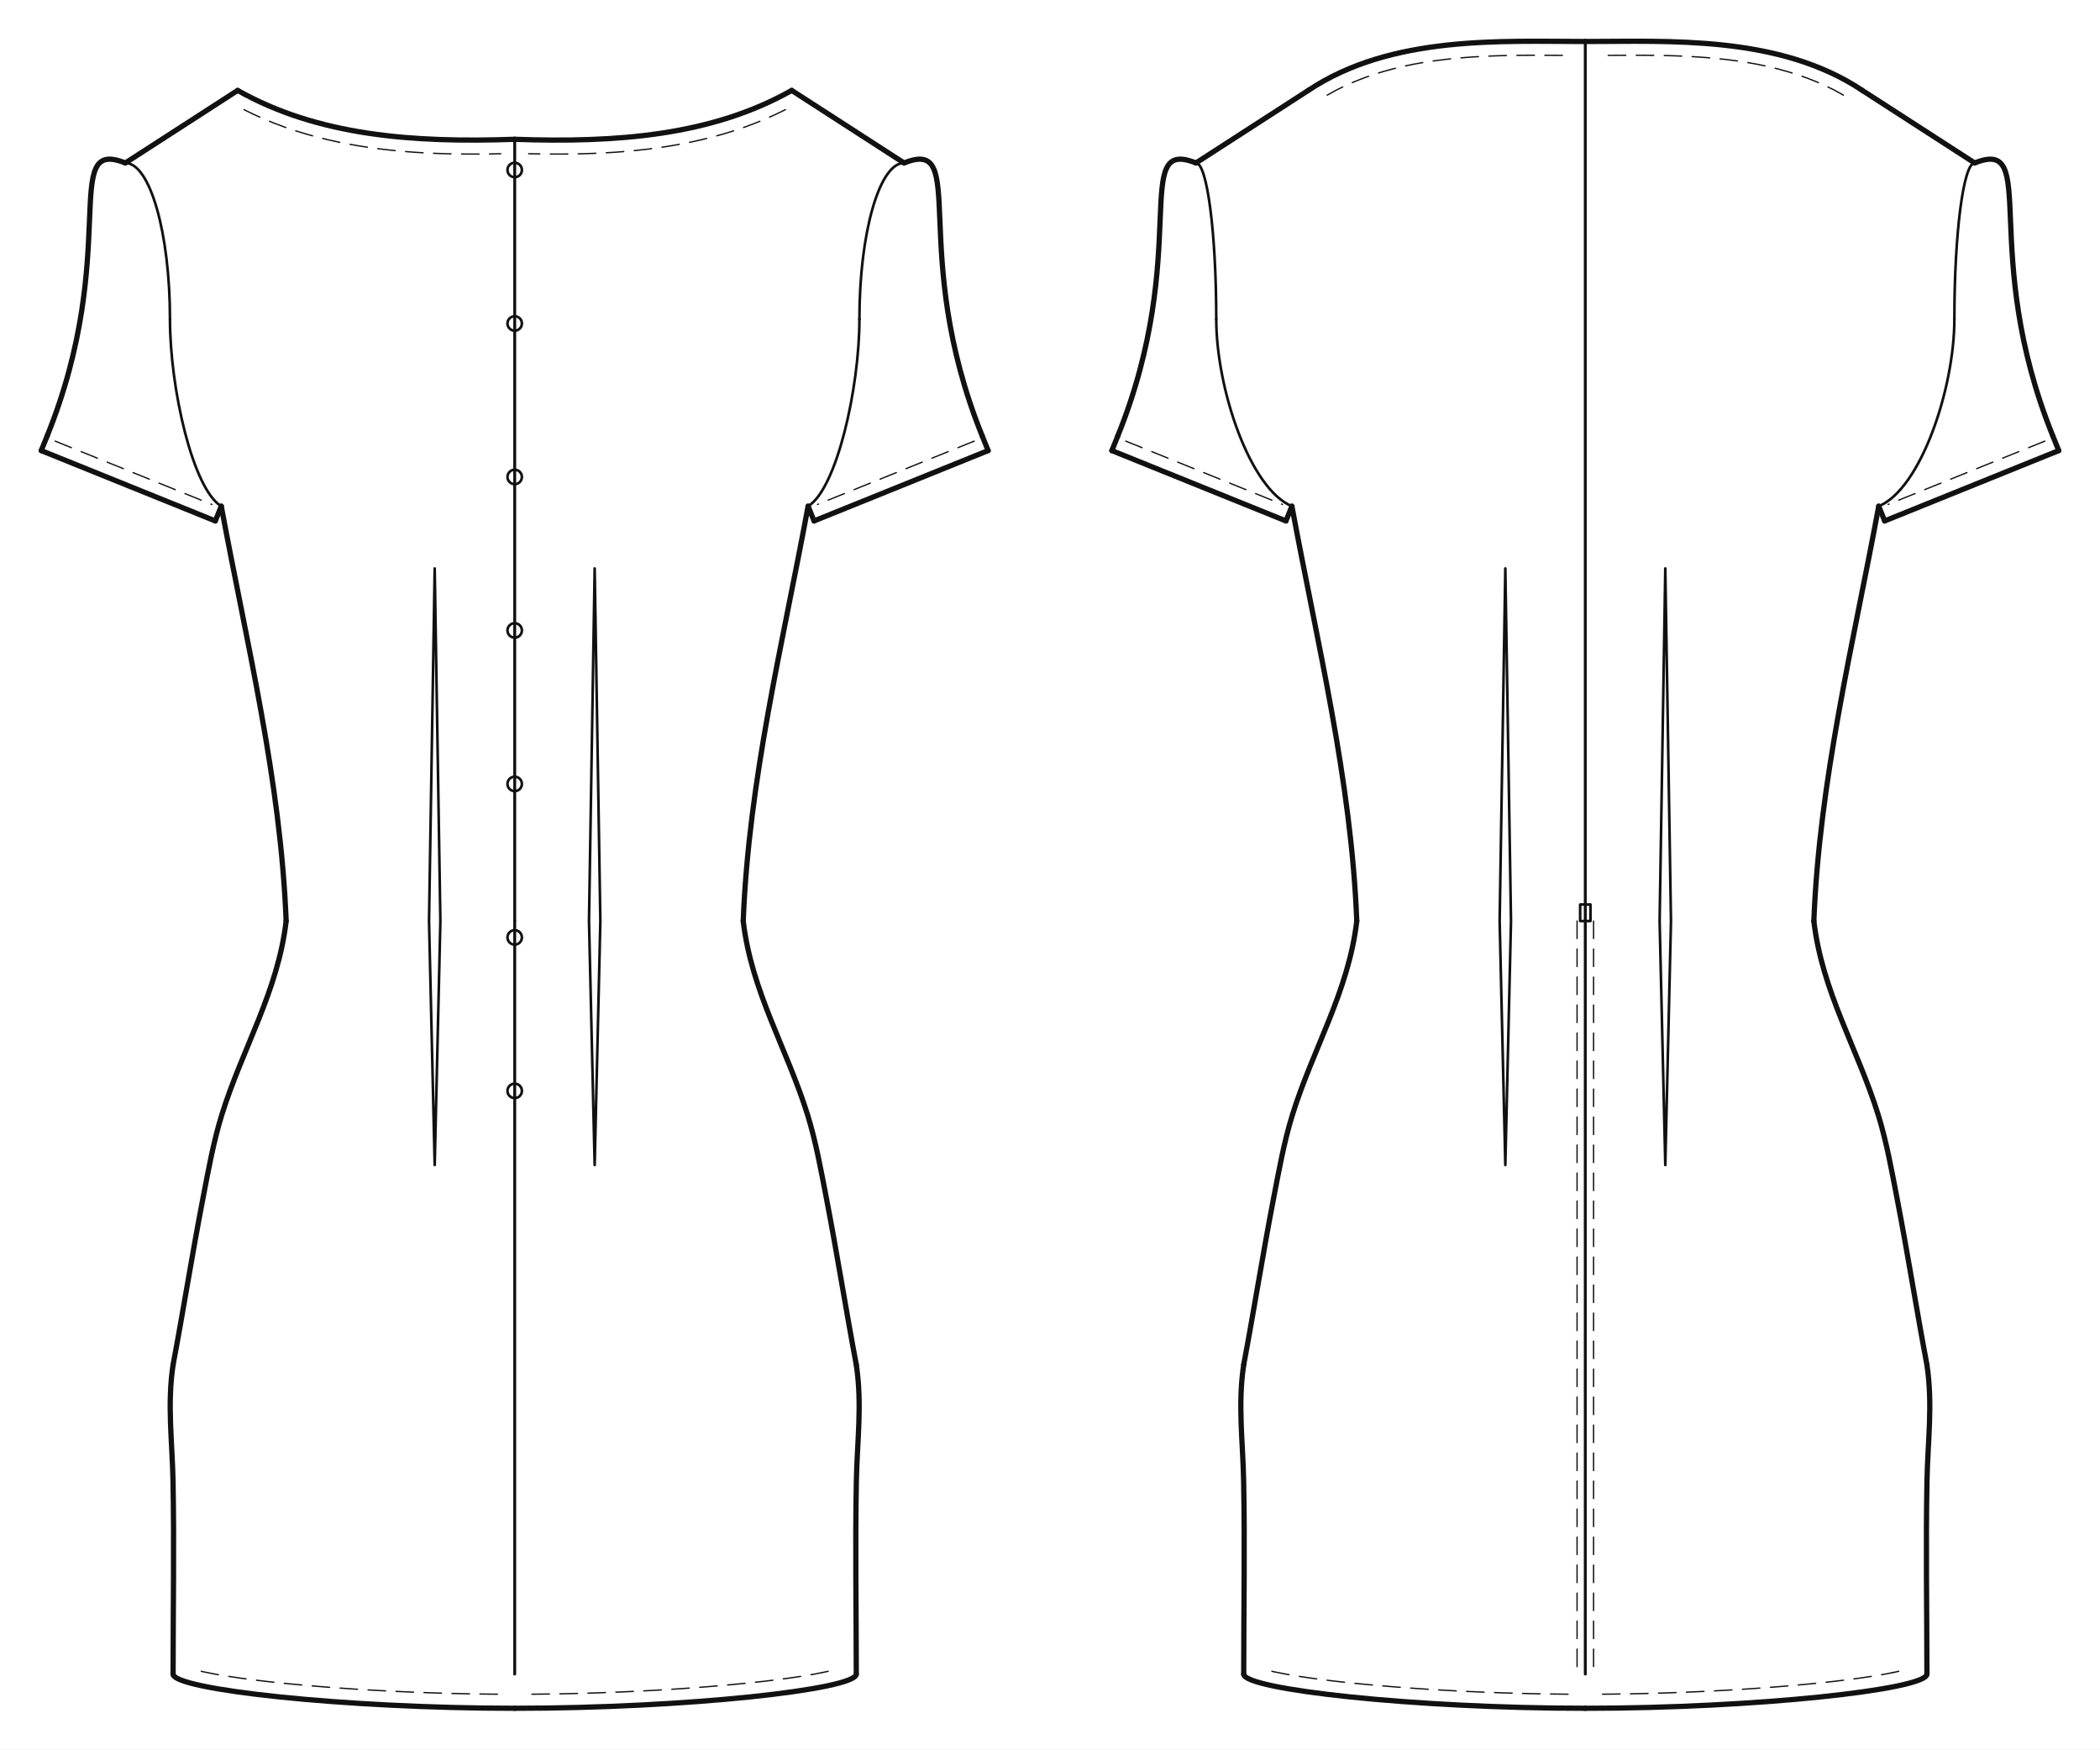
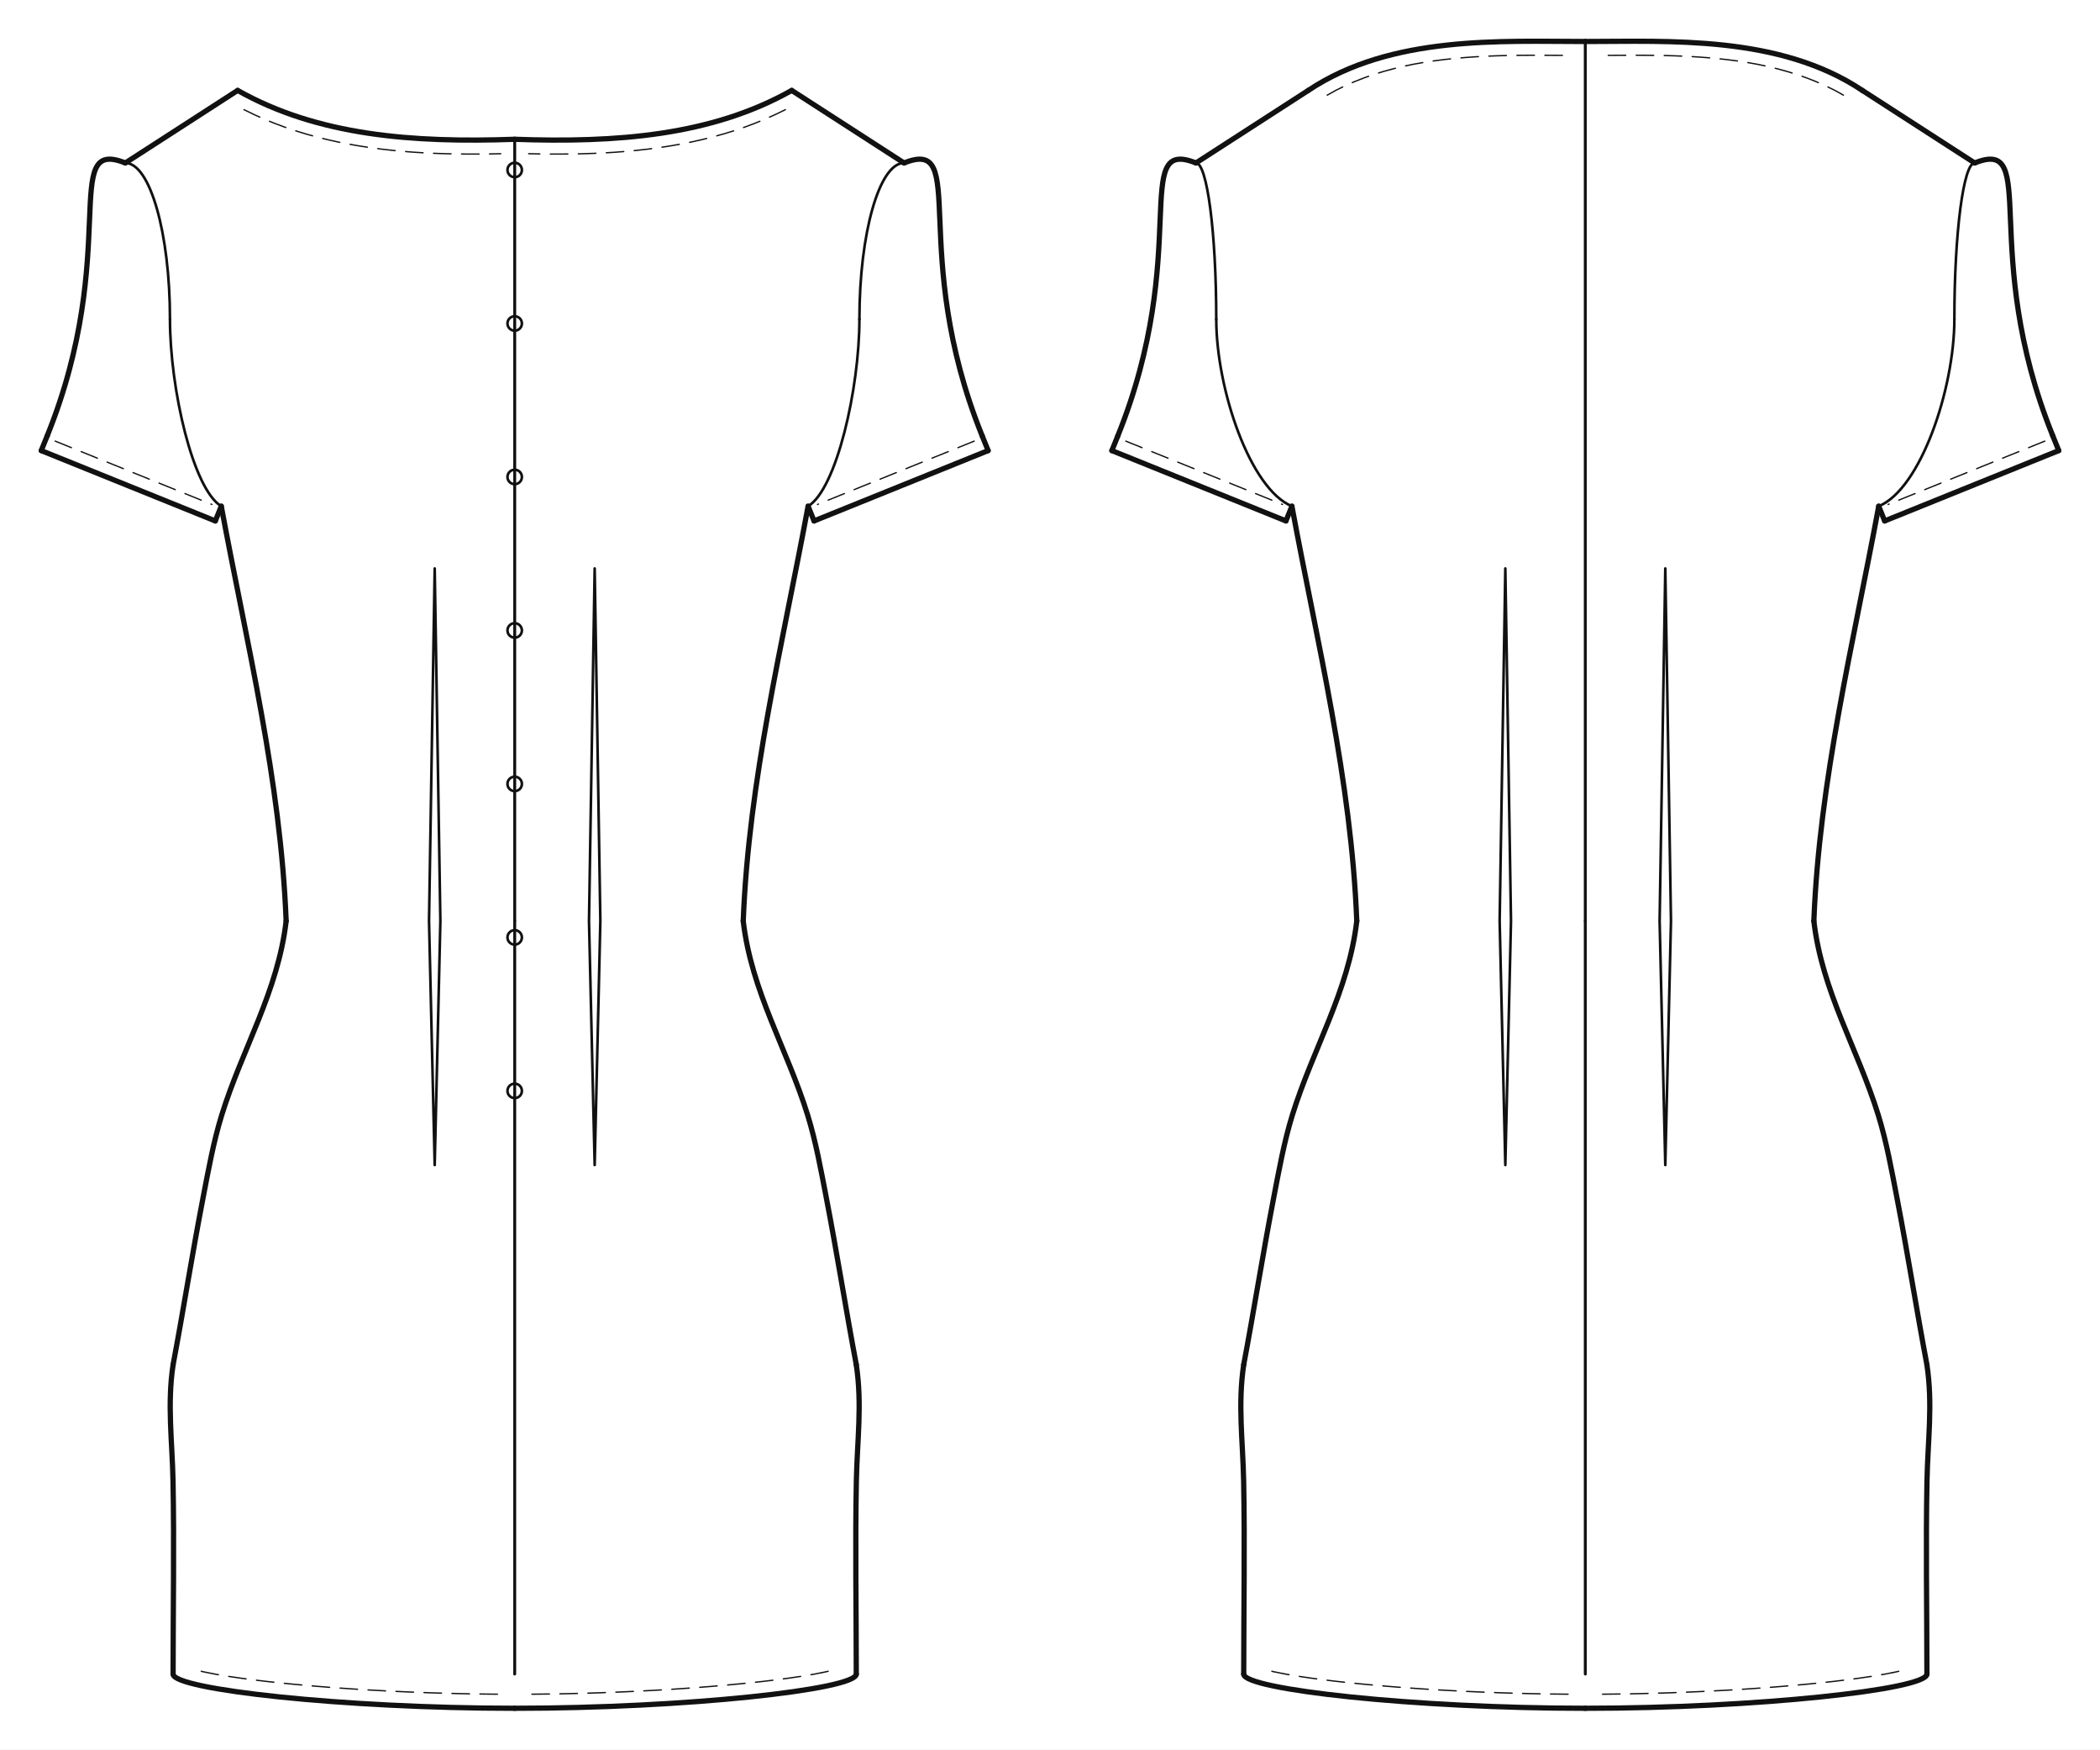
- <svg xmlns="http://www.w3.org/2000/svg" data-ops="12" viewBox="-20.000 -32.115 1018.252 848.179" data-scale="1:1" data-unit-mm="1" data-graf="taban-elbise" data-body="croquis36" data-size="croquis36" data-panel="3" data-gorunum="2" data-kavis="beden" data-y-waist="414.400" data-y-bust="213.300" data-y-hip="629.500">
+ <svg xmlns="http://www.w3.org/2000/svg" data-ops="13" viewBox="-20.000 -32.115 1018.252 848.179" data-scale="1:1" data-unit-mm="1" data-graf="taban-elbise" data-body="croquis36" data-size="croquis36" data-panel="3" data-gorunum="2" data-kavis="beden" data-y-waist="414.400" data-y-bust="213.300" data-y-hip="629.500">
  <rect x="-20.000" y="-32.115" width="1018.252" height="848.179" fill="#ffffff" />
  <g id="croquis" fill="none" stroke="none">
    <g data-view="front" data-eksen="cf" transform="translate(229.563 0)">
      <path data-rol="siluet" data-view="front" data-kaynak="croquis-landmark" data-manken-bust-y="213.300" data-manken-koltukalti-y="198.300" data-manken-bel-y="414.400" data-manken-kalca-y="629.500" data-omuz-uc="188.800 46.900" data-manken-bel-yarim-mm="106.400" d="M 70.700 0.000 L 188.800 46.900 L 123.000 198.300 L 133.400 213.300 L 126.500 278.300 L 106.400 414.400 L 137.200 514.400 L 156.900 629.500 L -156.900 629.500 L -137.200 514.400 L -106.400 414.400 L -126.500 278.300 L -133.400 213.300 L -123.000 198.300 L -188.800 46.900 L -70.700 0.000 Z" />
    </g>
    <g data-view="back" data-eksen="cb" transform="translate(748.689 0)">
      <path data-rol="siluet" data-view="back" data-kaynak="croquis-landmark" data-manken-bust-y="213.300" data-manken-koltukalti-y="198.300" data-manken-bel-y="414.400" data-manken-kalca-y="629.500" data-omuz-uc="188.800 46.900" data-manken-bel-yarim-mm="106.400" d="M 70.700 0.000 L 188.800 46.900 L 123.000 198.300 L 133.400 213.300 L 126.500 278.300 L 106.400 414.400 L 137.200 514.400 L 156.900 629.500 L -156.900 629.500 L -137.200 514.400 L -106.400 414.400 L -126.500 278.300 L -133.400 213.300 L -123.000 198.300 L -188.800 46.900 L -70.700 0.000 Z" />
    </g>
  </g>
  <g id="outline" fill="none" stroke="#111111" stroke-width="2.546" stroke-linejoin="round" stroke-linecap="round">
    <g data-view="front" data-eksen="cf" transform="translate(229.563 0)">
      <path data-panel="on_govde" data-edge="side_front" data-tur="seam" d="M 110.813 414.400 C 113.520 345.871 129.850 280.382 142.272 213.300" />
      <path data-panel="on_govde" data-edge="side_front" data-tur="seam" d="M -110.813 414.400 C -113.520 345.871 -129.850 280.382 -142.272 213.300" />
      <path data-panel="on_govde" data-edge="shoulder" data-tur="seam" d="M 188.800 46.900 L 134.330 11.725" />
      <path data-panel="on_govde" data-edge="shoulder" data-tur="seam" d="M -188.800 46.900 L -134.330 11.725" />
      <path data-panel="on_govde" data-edge="neck_front" data-tur="cut" d="M 134.330 11.725 C 95.445 33.668 49.490 37.156 0.000 35.412" />
      <path data-panel="on_govde" data-edge="neck_front" data-tur="cut" d="M -134.330 11.725 C -95.445 33.668 -49.490 37.156 0.000 35.412" />
      <path data-panel="on_govde" data-edge="hem_front" data-tur="cut" d="M 0.000 796.063 C 82.816 796.063 165.632 786.953 165.632 779.500" />
      <path data-panel="on_govde" data-edge="hem_front" data-tur="cut" d="M 0.000 796.063 C -82.816 796.063 -165.632 786.953 -165.632 779.500" />
      <path data-panel="on_govde" data-edge="side_front.1" data-tur="seam" d="M 165.632 779.500 C 165.632 748.313 165.067 716.912 165.672 685.750 C 166.045 666.539 168.556 648.762 165.632 629.500" />
      <path data-panel="on_govde" data-edge="side_front.1" data-tur="seam" d="M -165.632 779.500 C -165.632 748.313 -165.067 716.912 -165.672 685.750 C -166.045 666.539 -168.556 648.762 -165.632 629.500" />
      <path data-panel="on_govde" data-edge="side_front.2" data-tur="seam" d="M 165.632 629.500 C 160.581 602.652 156.332 575.658 151.154 548.837 C 148.579 535.500 146.079 521.469 142.062 508.506 C 132.077 476.285 114.809 448.645 110.813 414.400" />
      <path data-panel="on_govde" data-edge="side_front.2" data-tur="seam" d="M -165.632 629.500 C -160.581 602.652 -156.332 575.658 -151.154 548.837 C -148.579 535.500 -146.079 521.469 -142.062 508.506 C -132.077 476.285 -114.809 448.645 -110.813 414.400" />
      <path data-panel="kol" data-edge="kapak_basi" data-tur="kapak" d="M 188.800 46.900 C 220.697 34.011 190.590 89.883 226.678 179.194" />
      <path data-panel="kol" data-edge="kapak_basi" data-tur="kapak" d="M -188.800 46.900 C -220.697 34.011 -190.590 89.883 -226.678 179.194" />
      <path data-panel="kol" data-edge="underarm_front" data-tur="kol" d="M 226.678 179.194 L 229.563 186.333" />
      <path data-panel="kol" data-edge="underarm_front" data-tur="kol" d="M -226.678 179.194 L -229.563 186.333" />
      <path data-panel="kol" data-edge="hem" data-tur="kol" d="M 229.563 186.333 L 145.157 220.439" />
      <path data-panel="kol" data-edge="hem" data-tur="kol" d="M -229.563 186.333 L -145.157 220.439" />
      <path data-panel="kol" data-edge="underarm_back" data-tur="kol" d="M 145.157 220.439 L 142.272 213.300" />
      <path data-panel="kol" data-edge="underarm_back" data-tur="kol" d="M -145.157 220.439 L -142.272 213.300" />
    </g>
    <g data-view="back" data-eksen="cb" transform="translate(748.689 0)">
      <path data-panel="arka_govde" data-edge="side_back" data-tur="seam" d="M 110.813 414.400 C 113.520 345.871 129.850 280.382 142.272 213.300" />
      <path data-panel="arka_govde" data-edge="side_back" data-tur="seam" d="M -110.813 414.400 C -113.520 345.871 -129.850 280.382 -142.272 213.300" />
      <path data-panel="arka_govde" data-edge="shoulder" data-tur="seam" d="M 188.800 46.900 L 134.330 11.725" />
      <path data-panel="arka_govde" data-edge="shoulder" data-tur="seam" d="M -188.800 46.900 L -134.330 11.725" />
      <path data-panel="arka_govde" data-edge="neck_back" data-tur="cut" d="M 134.330 11.725 C 94.031 -15.200 40.299 -12.000 0.000 -12.000" />
      <path data-panel="arka_govde" data-edge="neck_back" data-tur="cut" d="M -134.330 11.725 C -94.031 -15.200 -40.299 -12.000 0.000 -12.000" />
      <path data-panel="arka_govde" data-edge="hem_back" data-tur="cut" d="M 0.000 796.063 C 82.816 796.063 165.632 786.953 165.632 779.500" />
      <path data-panel="arka_govde" data-edge="hem_back" data-tur="cut" d="M 0.000 796.063 C -82.816 796.063 -165.632 786.953 -165.632 779.500" />
      <path data-panel="arka_govde" data-edge="side_back.1" data-tur="seam" d="M 165.632 779.500 C 165.632 748.313 165.067 716.912 165.672 685.750 C 166.045 666.539 168.556 648.762 165.632 629.500" />
      <path data-panel="arka_govde" data-edge="side_back.1" data-tur="seam" d="M -165.632 779.500 C -165.632 748.313 -165.067 716.912 -165.672 685.750 C -166.045 666.539 -168.556 648.762 -165.632 629.500" />
      <path data-panel="arka_govde" data-edge="side_back.2" data-tur="seam" d="M 165.632 629.500 C 160.581 602.652 156.332 575.658 151.154 548.837 C 148.579 535.500 146.079 521.469 142.062 508.506 C 132.077 476.285 114.809 448.645 110.813 414.400" />
      <path data-panel="arka_govde" data-edge="side_back.2" data-tur="seam" d="M -165.632 629.500 C -160.581 602.652 -156.332 575.658 -151.154 548.837 C -148.579 535.500 -146.079 521.469 -142.062 508.506 C -132.077 476.285 -114.809 448.645 -110.813 414.400" />
      <path data-panel="kol" data-edge="kapak_basi" data-tur="kapak" d="M 188.800 46.900 C 220.697 34.011 190.590 89.883 226.678 179.194" />
      <path data-panel="kol" data-edge="kapak_basi" data-tur="kapak" d="M -188.800 46.900 C -220.697 34.011 -190.590 89.883 -226.678 179.194" />
      <path data-panel="kol" data-edge="underarm_front" data-tur="kol" d="M 226.678 179.194 L 229.563 186.333" />
      <path data-panel="kol" data-edge="underarm_front" data-tur="kol" d="M -226.678 179.194 L -229.563 186.333" />
      <path data-panel="kol" data-edge="hem" data-tur="kol" d="M 229.563 186.333 L 145.157 220.439" />
      <path data-panel="kol" data-edge="hem" data-tur="kol" d="M -229.563 186.333 L -145.157 220.439" />
      <path data-panel="kol" data-edge="underarm_back" data-tur="kol" d="M 145.157 220.439 L 142.272 213.300" />
      <path data-panel="kol" data-edge="underarm_back" data-tur="kol" d="M -145.157 220.439 L -142.272 213.300" />
    </g>
  </g>
  <g id="seams" fill="none" stroke="#111111" stroke-width="1.273" stroke-linejoin="round" stroke-linecap="round">
    <g data-view="front" data-eksen="cf" transform="translate(229.563 0)">
      <path data-panel="on_govde" data-edge="armhole_front.1" data-tur="seam" d="M 142.272 213.300 C 156.012 205.016 167.150 156.492 167.150 122.600" />
      <path data-panel="on_govde" data-edge="armhole_front.1" data-tur="seam" d="M -142.272 213.300 C -156.012 205.016 -167.150 156.492 -167.150 122.600" />
      <path data-panel="on_govde" data-edge="armhole_front.2" data-tur="seam" d="M 167.150 122.600 C 167.150 80.792 176.843 46.900 188.800 46.900" />
      <path data-panel="on_govde" data-edge="armhole_front.2" data-tur="seam" d="M -167.150 122.600 C -167.150 80.792 -176.843 46.900 -188.800 46.900" />
      <path data-panel="on_govde" data-edge="cf.1" data-tur="seam" d="M 0.000 35.412 L 0.000 414.400" />
      <path data-panel="on_govde" data-edge="cf.1" data-tur="seam" d="M 0.000 35.412 L 0.000 414.400" />
      <path data-panel="on_govde" data-edge="cf.2" data-tur="seam" d="M 0.000 414.400 L 0.000 779.500" />
      <path data-panel="on_govde" data-edge="cf.2" data-tur="seam" d="M 0.000 414.400 L 0.000 779.500" />
    </g>
    <g data-view="back" data-eksen="cb" transform="translate(748.689 0)">
      <path data-panel="arka_govde" data-edge="armhole_back.1" data-tur="seam" d="M 142.272 213.300 C 162.529 205.016 178.950 156.492 178.950 122.600" />
      <path data-panel="arka_govde" data-edge="armhole_back.1" data-tur="seam" d="M -142.272 213.300 C -162.529 205.016 -178.950 156.492 -178.950 122.600" />
      <path data-panel="arka_govde" data-edge="armhole_back.2" data-tur="seam" d="M 178.950 122.600 C 178.950 80.792 183.360 46.900 188.800 46.900" />
      <path data-panel="arka_govde" data-edge="armhole_back.2" data-tur="seam" d="M -178.950 122.600 C -178.950 80.792 -183.360 46.900 -188.800 46.900" />
      <path data-panel="arka_govde" data-edge="cb.1" data-tur="seam" d="M 0.000 -12.000 L 0.000 414.400" />
      <path data-panel="arka_govde" data-edge="cb.1" data-tur="seam" d="M 0.000 -12.000 L 0.000 414.400" />
      <path data-panel="arka_govde" data-edge="cb.2" data-tur="seam" d="M 0.000 414.400 L 0.000 779.500" />
      <path data-panel="arka_govde" data-edge="cb.2" data-tur="seam" d="M 0.000 414.400 L 0.000 779.500" />
    </g>
  </g>
  <g id="topstitch" fill="none" stroke="#111111" stroke-width="0.636" stroke-linejoin="round" stroke-linecap="round" stroke-dasharray="8.485 5.091">
    <g data-view="front" data-eksen="cf" transform="translate(229.563 0)">
      <path data-panel="on_govde" data-edge="neck_front" data-tur="ustdikis" d="M 131.243 21.051 L 126.371 23.422 L 121.430 25.630 L 116.472 27.660 L 111.485 29.525 L 106.445 31.232 L 101.311 32.811 L 96.125 34.250 L 90.913 35.550 L 85.678 36.717 L 80.425 37.756 L 75.159 38.675 L 69.884 39.480 L 64.602 40.178 L 59.317 40.774 L 54.031 41.276 L 48.823 41.681 L 43.573 42.000 L 38.285 42.245 L 33.003 42.420 L 27.727 42.529 L 22.458 42.578 L 17.197 42.571 L 11.964 42.514 L 6.762 42.404" />
      <path data-panel="on_govde" data-edge="neck_front" data-tur="ustdikis" d="M -131.243 21.051 L -126.371 23.422 L -121.430 25.630 L -116.472 27.660 L -111.485 29.525 L -106.445 31.232 L -101.311 32.811 L -96.125 34.250 L -90.913 35.550 L -85.678 36.717 L -80.425 37.756 L -75.159 38.675 L -69.884 39.480 L -64.602 40.178 L -59.317 40.774 L -54.031 41.276 L -48.823 41.681 L -43.573 42.000 L -38.285 42.245 L -33.003 42.420 L -27.727 42.529 L -22.458 42.578 L -17.197 42.571 L -11.964 42.514 L -6.762 42.404" />
      <path data-panel="on_govde" data-edge="hem_front" data-tur="ustdikis" d="M 8.356 789.237 L 14.587 789.171 L 20.830 789.086 L 27.108 788.950 L 33.341 788.793 L 39.628 788.604 L 45.860 788.377 L 52.091 788.129 L 58.375 787.840 L 64.603 787.521 L 70.829 787.178 L 77.107 786.788 L 83.327 786.368 L 89.542 785.920 L 95.813 785.424 L 102.019 784.886 L 108.216 784.311 L 114.403 783.690 L 120.618 783.014 L 126.822 782.265 L 132.966 781.449 L 139.083 780.545 L 145.120 779.535 L 150.960 778.370 L 156.777 776.917" />
      <path data-panel="on_govde" data-edge="hem_front" data-tur="ustdikis" d="M -8.356 789.237 L -14.587 789.171 L -20.830 789.086 L -27.108 788.950 L -33.341 788.793 L -39.628 788.604 L -45.860 788.377 L -52.091 788.129 L -58.375 787.840 L -64.603 787.521 L -70.829 787.178 L -77.107 786.788 L -83.327 786.368 L -89.542 785.920 L -95.813 785.424 L -102.019 784.886 L -108.216 784.311 L -114.403 783.690 L -120.618 783.014 L -126.822 782.265 L -132.966 781.449 L -139.083 780.545 L -145.120 779.535 L -150.960 778.370 L -156.777 776.917" />
      <path data-panel="kol" data-edge="hem" data-tur="ustdikis" d="M 222.800 181.744 L 219.634 183.023 L 216.469 184.302 L 213.304 185.581 L 210.139 186.860 L 206.973 188.139 L 203.808 189.418 L 200.643 190.697 L 197.478 191.976 L 194.312 193.255 L 191.147 194.534 L 187.982 195.813 L 184.817 197.092 L 181.651 198.371 L 178.486 199.650 L 175.321 200.929 L 172.156 202.208 L 168.991 203.487 L 165.825 204.766 L 162.660 206.045 L 159.495 207.324 L 156.330 208.603 L 153.164 209.882 L 149.999 211.161 L 146.834 212.440" />
      <path data-panel="kol" data-edge="hem" data-tur="ustdikis" d="M -222.800 181.744 L -219.634 183.023 L -216.469 184.302 L -213.304 185.581 L -210.139 186.860 L -206.973 188.139 L -203.808 189.418 L -200.643 190.697 L -197.478 191.976 L -194.312 193.255 L -191.147 194.534 L -187.982 195.813 L -184.817 197.092 L -181.651 198.371 L -178.486 199.650 L -175.321 200.929 L -172.156 202.208 L -168.991 203.487 L -165.825 204.766 L -162.660 206.045 L -159.495 207.324 L -156.330 208.603 L -153.164 209.882 L -149.999 211.161 L -146.834 212.440" />
    </g>
    <g data-view="back" data-eksen="cb" transform="translate(748.689 0)">
      <path data-panel="arka_govde" data-edge="neck_back" data-tur="ustdikis" d="M 125.140 14.009 L 120.782 11.587 L 116.240 9.359 L 111.782 7.407 L 107.234 5.624 L 102.605 4.005 L 97.903 2.545 L 93.136 1.237 L 88.310 0.073 L 83.355 -0.967 L 78.317 -1.861 L 73.372 -2.609 L 68.394 -3.247 L 63.386 -3.783 L 58.352 -4.224 L 53.295 -4.579 L 48.216 -4.855 L 43.116 -5.060 L 37.956 -5.201 L 32.806 -5.283 L 27.673 -5.321 L 22.523 -5.325 L 17.357 -5.305 L 12.173 -5.272 L 6.972 -5.238" />
      <path data-panel="arka_govde" data-edge="neck_back" data-tur="ustdikis" d="M -125.140 14.009 L -120.782 11.587 L -116.240 9.359 L -111.782 7.407 L -107.234 5.624 L -102.605 4.005 L -97.903 2.545 L -93.136 1.237 L -88.310 0.073 L -83.355 -0.967 L -78.317 -1.861 L -73.372 -2.609 L -68.394 -3.247 L -63.386 -3.783 L -58.352 -4.224 L -53.295 -4.579 L -48.216 -4.855 L -43.116 -5.060 L -37.956 -5.201 L -32.806 -5.283 L -27.673 -5.321 L -22.523 -5.325 L -17.357 -5.305 L -12.173 -5.272 L -6.972 -5.238" />
      <path data-panel="arka_govde" data-edge="hem_back" data-tur="ustdikis" d="M 8.356 789.237 L 14.587 789.171 L 20.830 789.086 L 27.108 788.950 L 33.341 788.793 L 39.628 788.604 L 45.860 788.377 L 52.091 788.129 L 58.375 787.840 L 64.603 787.521 L 70.829 787.178 L 77.107 786.788 L 83.327 786.368 L 89.542 785.920 L 95.813 785.424 L 102.019 784.886 L 108.216 784.311 L 114.403 783.690 L 120.618 783.014 L 126.822 782.265 L 132.966 781.449 L 139.083 780.545 L 145.120 779.535 L 150.960 778.370 L 156.777 776.917" />
      <path data-panel="arka_govde" data-edge="hem_back" data-tur="ustdikis" d="M -8.356 789.237 L -14.587 789.171 L -20.830 789.086 L -27.108 788.950 L -33.341 788.793 L -39.628 788.604 L -45.860 788.377 L -52.091 788.129 L -58.375 787.840 L -64.603 787.521 L -70.829 787.178 L -77.107 786.788 L -83.327 786.368 L -89.542 785.920 L -95.813 785.424 L -102.019 784.886 L -108.216 784.311 L -114.403 783.690 L -120.618 783.014 L -126.822 782.265 L -132.966 781.449 L -139.083 780.545 L -145.120 779.535 L -150.960 778.370 L -156.777 776.917" />
      <path data-panel="kol" data-edge="hem" data-tur="ustdikis" d="M 222.800 181.744 L 219.634 183.023 L 216.469 184.302 L 213.304 185.581 L 210.139 186.860 L 206.973 188.139 L 203.808 189.418 L 200.643 190.697 L 197.478 191.976 L 194.312 193.255 L 191.147 194.534 L 187.982 195.813 L 184.817 197.092 L 181.651 198.371 L 178.486 199.650 L 175.321 200.929 L 172.156 202.208 L 168.991 203.487 L 165.825 204.766 L 162.660 206.045 L 159.495 207.324 L 156.330 208.603 L 153.164 209.882 L 149.999 211.161 L 146.834 212.440" />
      <path data-panel="kol" data-edge="hem" data-tur="ustdikis" d="M -222.800 181.744 L -219.634 183.023 L -216.469 184.302 L -213.304 185.581 L -210.139 186.860 L -206.973 188.139 L -203.808 189.418 L -200.643 190.697 L -197.478 191.976 L -194.312 193.255 L -191.147 194.534 L -187.982 195.813 L -184.817 197.092 L -181.651 198.371 L -178.486 199.650 L -175.321 200.929 L -172.156 202.208 L -168.991 203.487 L -165.825 204.766 L -162.660 206.045 L -159.495 207.324 L -156.330 208.603 L -153.164 209.882 L -149.999 211.161 L -146.834 212.440" />
-       <path data-panel="arka_govde" data-edge="arka_orta_etek" data-tur="fermuar" d="M -4.000 414.400 L -4.000 429.612 L -4.000 444.825 L -4.000 460.037 L -4.000 475.250 L -4.000 490.462 L -4.000 505.675 L -4.000 520.888 L -4.000 536.100 L -4.000 551.312 L -4.000 566.525 L -4.000 581.737 L -4.000 596.950 L -4.000 612.163 L -4.000 627.375 L -4.000 642.587 L -4.000 657.800 L -4.000 673.013 L -4.000 688.225 L -4.000 703.438 L -4.000 718.650 L -4.000 733.862 L -4.000 749.075 L -4.000 764.288 L -4.000 779.500" />
-       <path data-panel="arka_govde" data-edge="arka_orta_etek" data-tur="fermuar" d="M 4.000 414.400 L 4.000 429.612 L 4.000 444.825 L 4.000 460.037 L 4.000 475.250 L 4.000 490.462 L 4.000 505.675 L 4.000 520.888 L 4.000 536.100 L 4.000 551.312 L 4.000 566.525 L 4.000 581.737 L 4.000 596.950 L 4.000 612.163 L 4.000 627.375 L 4.000 642.587 L 4.000 657.800 L 4.000 673.013 L 4.000 688.225 L 4.000 703.438 L 4.000 718.650 L 4.000 733.862 L 4.000 749.075 L 4.000 764.288 L 4.000 779.500" />
    </g>
  </g>
  <g id="details" fill="none" stroke="#111111" stroke-width="1.273" stroke-linejoin="round" stroke-linecap="round">
    <g data-view="front" data-eksen="cf" transform="translate(229.563 0)">
      <path data-panel="on_govde" data-edge="ic_pens_1" data-tur="pens" d="M 38.784 243.465 L 41.537 414.400 L 38.784 532.705 L 36.032 414.400 Z" />
      <path data-panel="on_govde" data-edge="ic_pens_1" data-tur="pens" d="M -38.784 243.465 L -41.537 414.400 L -38.784 532.705 L -36.032 414.400 Z" />
      <path data-panel="on_govde" data-edge="on_orta" data-tur="dugme" d="M 3.500 50.294 C 3.500 52.227 1.933 53.794 0.000 53.794 C -1.933 53.794 -3.500 52.227 -3.500 50.294 C -3.500 48.361 -1.933 46.794 0.000 46.794 C 1.933 46.794 3.500 48.361 3.500 50.294" />
      <path data-panel="on_govde" data-edge="on_orta" data-tur="dugme" d="M 3.500 124.703 C 3.500 126.636 1.933 128.203 0.000 128.203 C -1.933 128.203 -3.500 126.636 -3.500 124.703 C -3.500 122.770 -1.933 121.203 0.000 121.203 C 1.933 121.203 3.500 122.770 3.500 124.703" />
      <path data-panel="on_govde" data-edge="on_orta" data-tur="dugme" d="M 3.500 199.111 C 3.500 201.044 1.933 202.611 0.000 202.611 C -1.933 202.611 -3.500 201.044 -3.500 199.111 C -3.500 197.178 -1.933 195.611 0.000 195.611 C 1.933 195.611 3.500 197.178 3.500 199.111" />
      <path data-panel="on_govde" data-edge="on_orta" data-tur="dugme" d="M 3.500 273.520 C 3.500 275.453 1.933 277.020 0.000 277.020 C -1.933 277.020 -3.500 275.453 -3.500 273.520 C -3.500 271.587 -1.933 270.020 0.000 270.020 C 1.933 270.020 3.500 271.587 3.500 273.520" />
      <path data-panel="on_govde" data-edge="on_orta" data-tur="dugme" d="M 3.500 347.929 C 3.500 349.862 1.933 351.429 0.000 351.429 C -1.933 351.429 -3.500 349.862 -3.500 347.929 C -3.500 345.996 -1.933 344.429 0.000 344.429 C 1.933 344.429 3.500 345.996 3.500 347.929" />
      <path data-panel="on_govde" data-edge="on_orta" data-tur="dugme" d="M 3.500 422.338 C 3.500 424.271 1.933 425.838 0.000 425.838 C -1.933 425.838 -3.500 424.271 -3.500 422.338 C -3.500 420.405 -1.933 418.838 0.000 418.838 C 1.933 418.838 3.500 420.405 3.500 422.338" />
      <path data-panel="on_govde" data-edge="on_orta" data-tur="dugme" d="M 3.500 496.747 C 3.500 498.680 1.933 500.247 0.000 500.247 C -1.933 500.247 -3.500 498.680 -3.500 496.747 C -3.500 494.814 -1.933 493.247 0.000 493.247 C 1.933 493.247 3.500 494.814 3.500 496.747" />
    </g>
    <g data-view="back" data-eksen="cb" transform="translate(748.689 0)">
      <path data-panel="arka_govde" data-edge="ic_pens_1" data-tur="pens" d="M 38.784 243.465 L 41.537 414.400 L 38.784 532.705 L 36.032 414.400 Z" />
      <path data-panel="arka_govde" data-edge="ic_pens_1" data-tur="pens" d="M -38.784 243.465 L -41.537 414.400 L -38.784 532.705 L -36.032 414.400 Z" />
-       <path data-panel="arka_govde" data-edge="arka_orta_etek" data-tur="fermuar_cekecek" d="M 2.500 414.400 L -2.500 414.400 L -2.500 406.400 L 2.500 406.400 Z" />
    </g>
  </g>
</svg>
